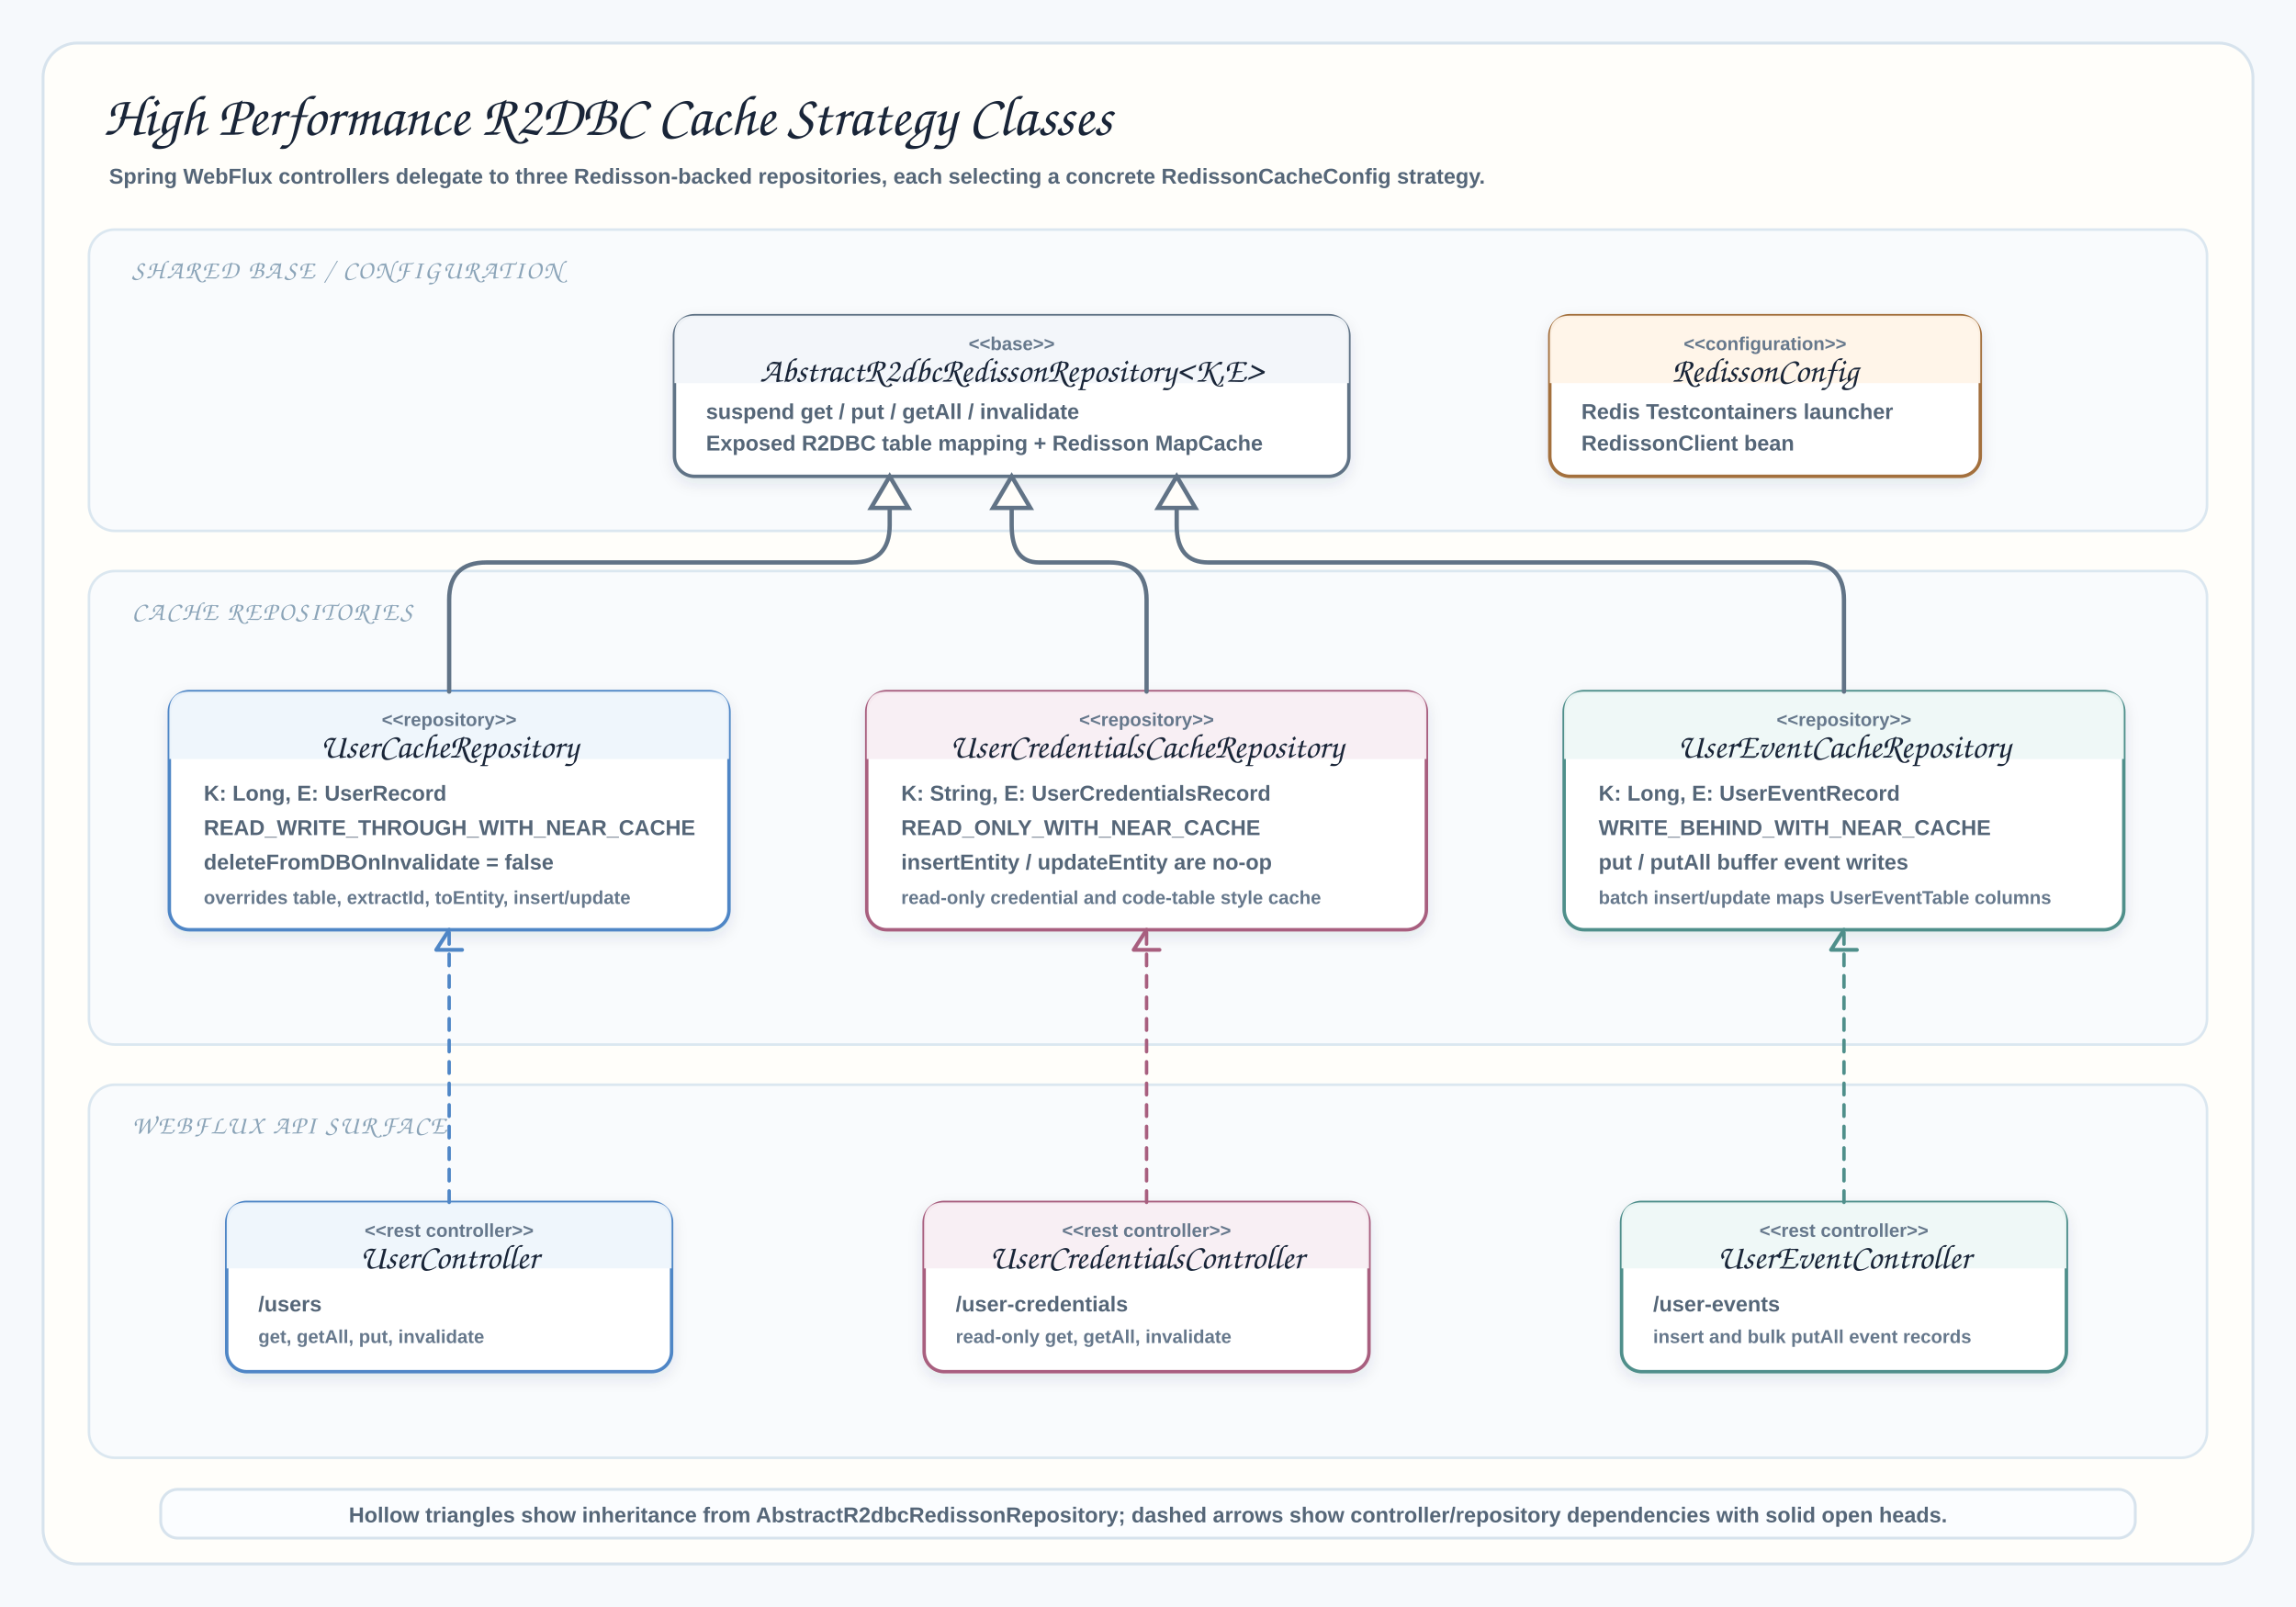
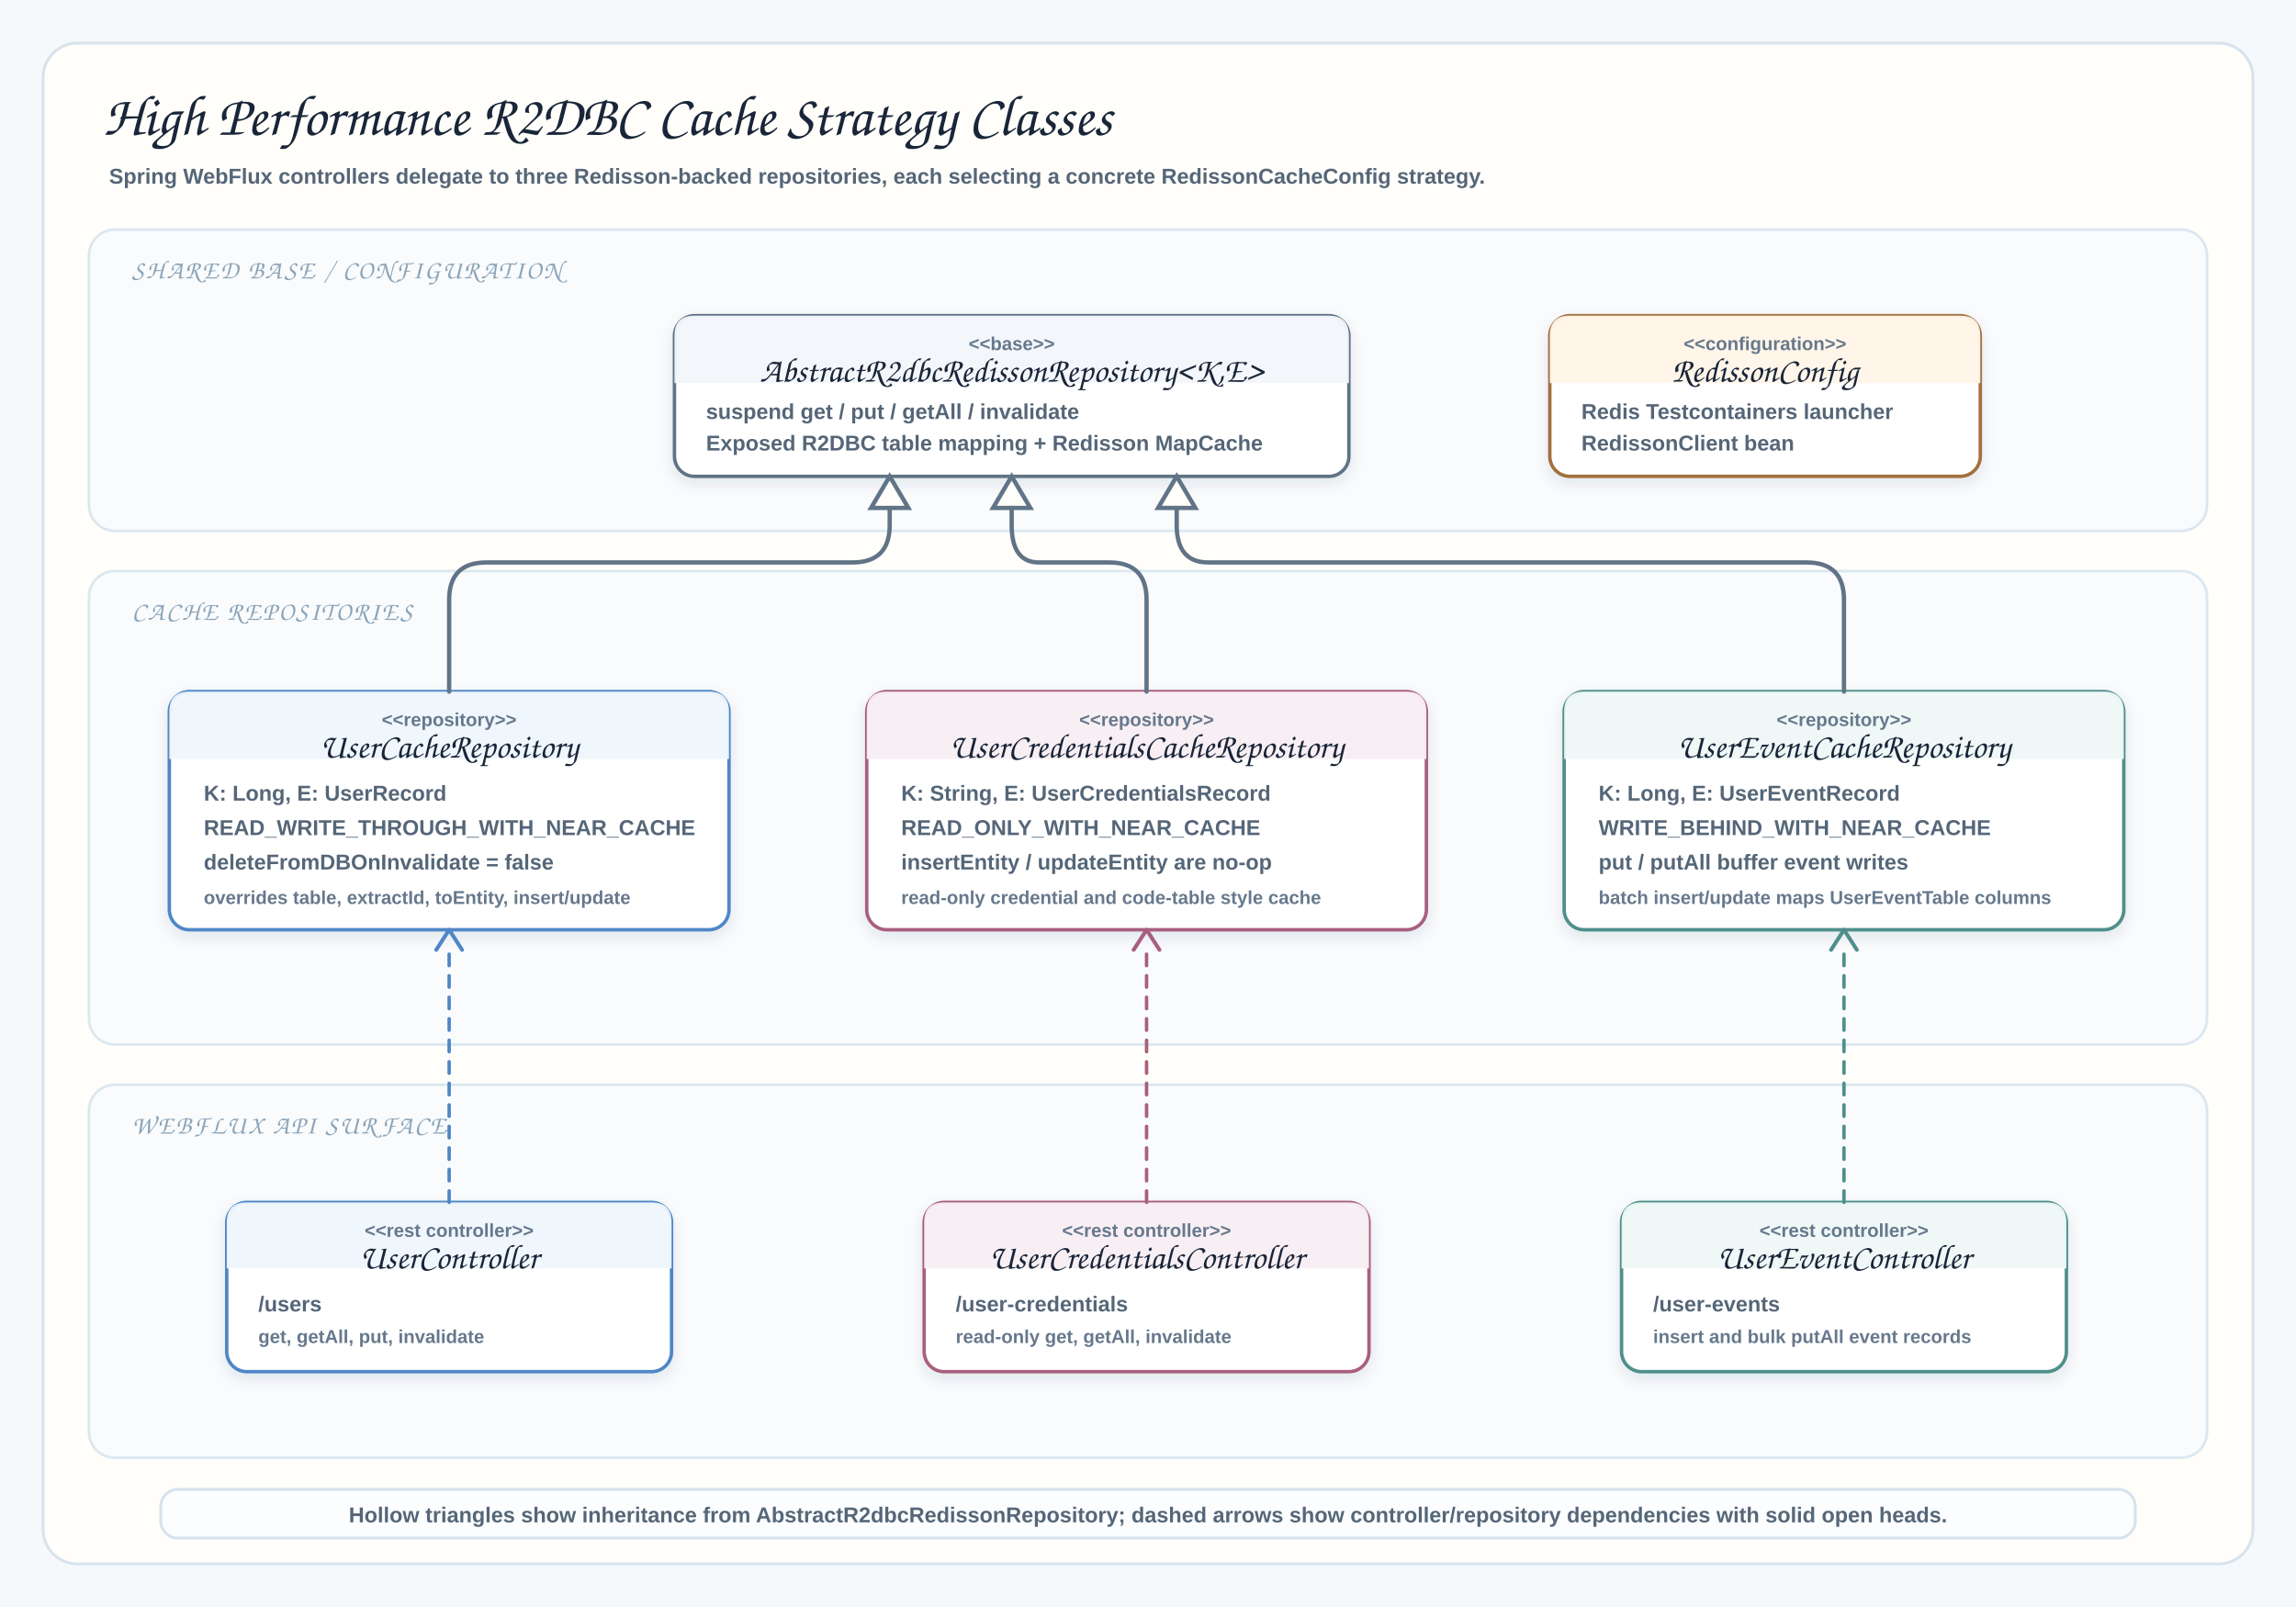
<svg xmlns="http://www.w3.org/2000/svg" width="1600" height="1120" viewBox="0 0 1600 1120" role="img" aria-label="High performance R2DBC cache strategy class diagram">
  <defs>
    <filter id="softShadow" x="-8%" y="-10%" width="116%" height="124%">
      <feDropShadow dx="0" dy="4" stdDeviation="5" flood-color="#25384d" flood-opacity="0.10" />
    </filter>
    <style>
      .canvas{fill:#f6f9fc}
      .frame{fill:#fffefa;stroke:#d7e3ed;stroke-width:2}
      .lane{fill:#f9fbfd;stroke:#dbe7f0;stroke-width:1.8}
      .title{font-family:"Architects Daughter","Comic Sans MS","Comic Sans",cursive;font-size:40px;fill:#192538;font-weight:400}
      .subtitle,.detail,.foot{font-family:"Comic Sans MS","Comic Sans","Comic Neue",Arial,sans-serif;font-size:15px;font-weight:700;fill:#556678}
      .small{font-family:"Comic Sans MS","Comic Sans","Comic Neue",Arial,sans-serif;font-size:13px;font-weight:700;fill:#66788c}
      .laneTitle{font-family:"Architects Daughter","Comic Sans MS","Comic Sans",cursive;font-size:18px;letter-spacing:0.08em;fill:#8ba4b8;font-weight:400}
      .cardTitle{font-family:"Architects Daughter","Comic Sans MS","Comic Sans",cursive;font-size:24px;fill:#192538;font-weight:400}
      .stereo{font-family:"Comic Sans MS","Comic Sans","Comic Neue",Arial,sans-serif;font-size:13px;font-weight:700;fill:#66788c}
      .card{filter:url(#softShadow);stroke-width:2.4}
      .header{opacity:.96}
      .inherit{fill:none;stroke:#617386;stroke-width:3;stroke-linecap:round;stroke-linejoin:round}
      .use{fill:none;stroke-width:2.4;stroke-dasharray:8 7;stroke-linecap:round;stroke-linejoin:round}
      .head{fill:#fffefa;stroke:#617386;stroke-width:3;stroke-dasharray:none}
      .openHead{fill:none;stroke-width:2.7;stroke-linecap:round;stroke-linejoin:round;stroke-dasharray:none}
      .label{fill:#fffefa;stroke:#d7e3ed;stroke-width:1.7}
    </style>
  </defs>
  <rect class="canvas" width="1600" height="1120" />
  <rect class="frame" x="30" y="30" width="1540" height="1060" rx="24" />
  <text class="title" x="72" y="94">High Performance R2DBC Cache Strategy Classes</text>
  <text class="subtitle" x="76" y="128">Spring WebFlux controllers delegate to three Redisson-backed repositories, each selecting a concrete RedissonCacheConfig strategy.</text>
  <rect class="lane" x="62" y="160" width="1476" height="210" rx="18" />
  <text class="laneTitle" x="92" y="194">SHARED BASE / CONFIGURATION</text>
  <rect class="lane" x="62" y="398" width="1476" height="330" rx="18" />
  <text class="laneTitle" x="92" y="432">CACHE REPOSITORIES</text>
  <rect class="lane" x="62" y="756" width="1476" height="260" rx="18" />
  <text class="laneTitle" x="92" y="790">WEBFLUX API SURFACE</text>
  <g data-card="AbstractR2dbcRedissonRepository" data-x="470" data-y="220" data-width="470" data-height="112">
    <rect class="card" x="470" y="220" width="470" height="112" rx="14" fill="#ffffff" stroke="#617386" />
    <path class="header" d="M470,267 L470,234 Q470,220 484,220 L926,220 Q940,220 940,234 L940,267 Z" fill="#f2f6fa" />
    <text class="stereo" x="705" y="244" text-anchor="middle">&lt;&lt;base&gt;&gt;</text>
    <text class="cardTitle" x="705" y="266" text-anchor="middle">AbstractR2dbcRedissonRepository&lt;K,E&gt;</text>
    <text class="detail" x="492" y="292">suspend get / put / getAll / invalidate</text>
    <text class="detail" x="492" y="314">Exposed R2DBC table mapping + Redisson MapCache</text>
  </g>
  <g data-card="RedissonConfig" data-x="1080" data-y="220" data-width="300" data-height="112">
    <rect class="card" x="1080" y="220" width="300" height="112" rx="14" fill="#ffffff" stroke="#a36f3e" />
    <path class="header" d="M1080,267 L1080,234 Q1080,220 1094,220 L1366,220 Q1380,220 1380,234 L1380,267 Z" fill="#fff5e8" />
    <text class="stereo" x="1230" y="244" text-anchor="middle">&lt;&lt;configuration&gt;&gt;</text>
    <text class="cardTitle" x="1230" y="266" text-anchor="middle">RedissonConfig</text>
    <text class="detail" x="1102" y="292">Redis Testcontainers launcher</text>
    <text class="detail" x="1102" y="314">RedissonClient bean</text>
  </g>
  <g data-card="UserCacheRepository" data-x="118" data-y="482" data-width="390" data-height="166">
    <rect class="card" x="118" y="482" width="390" height="166" rx="14" fill="#ffffff" stroke="#4f86c6" />
    <path class="header" d="M118,529 L118,496 Q118,482 132,482 L494,482 Q508,482 508,496 L508,529 Z" fill="#eef6fc" />
    <text class="stereo" x="313" y="506" text-anchor="middle">&lt;&lt;repository&gt;&gt;</text>
    <text class="cardTitle" x="313" y="528" text-anchor="middle">UserCacheRepository</text>
    <text class="detail" x="142" y="558">K: Long, E: UserRecord</text>
    <text class="detail" x="142" y="582">READ_WRITE_THROUGH_WITH_NEAR_CACHE</text>
    <text class="detail" x="142" y="606">deleteFromDBOnInvalidate = false</text>
    <text class="small" x="142" y="630">overrides table, extractId, toEntity, insert/update</text>
  </g>
  <g data-card="UserCredentialsCacheRepository" data-x="604" data-y="482" data-width="390" data-height="166">
    <rect class="card" x="604" y="482" width="390" height="166" rx="14" fill="#ffffff" stroke="#a85f7f" />
    <path class="header" d="M604,529 L604,496 Q604,482 618,482 L980,482 Q994,482 994,496 L994,529 Z" fill="#f8eef4" />
    <text class="stereo" x="799" y="506" text-anchor="middle">&lt;&lt;repository&gt;&gt;</text>
    <text class="cardTitle" x="799" y="528" text-anchor="middle">UserCredentialsCacheRepository</text>
    <text class="detail" x="628" y="558">K: String, E: UserCredentialsRecord</text>
    <text class="detail" x="628" y="582">READ_ONLY_WITH_NEAR_CACHE</text>
    <text class="detail" x="628" y="606">insertEntity / updateEntity are no-op</text>
    <text class="small" x="628" y="630">read-only credential and code-table style cache</text>
  </g>
  <g data-card="UserEventCacheRepository" data-x="1090" data-y="482" data-width="390" data-height="166">
    <rect class="card" x="1090" y="482" width="390" height="166" rx="14" fill="#ffffff" stroke="#4f8f8b" />
    <path class="header" d="M1090,529 L1090,496 Q1090,482 1104,482 L1466,482 Q1480,482 1480,496 L1480,529 Z" fill="#eef8f7" />
    <text class="stereo" x="1285" y="506" text-anchor="middle">&lt;&lt;repository&gt;&gt;</text>
    <text class="cardTitle" x="1285" y="528" text-anchor="middle">UserEventCacheRepository</text>
    <text class="detail" x="1114" y="558">K: Long, E: UserEventRecord</text>
    <text class="detail" x="1114" y="582">WRITE_BEHIND_WITH_NEAR_CACHE</text>
    <text class="detail" x="1114" y="606">put / putAll buffer event writes</text>
    <text class="small" x="1114" y="630">batch insert/update maps UserEventTable columns</text>
  </g>
  <g data-card="UserController" data-x="158" data-y="838" data-width="310" data-height="118">
    <rect class="card" x="158" y="838" width="310" height="118" rx="14" fill="#ffffff" stroke="#4f86c6" />
    <path class="header" d="M158,884 L158,852 Q158,838 172,838 L454,838 Q468,838 468,852 L468,884 Z" fill="#eef6fc" />
    <text class="stereo" x="313" y="862" text-anchor="middle">&lt;&lt;rest controller&gt;&gt;</text>
    <text class="cardTitle" x="313" y="884" text-anchor="middle">UserController</text>
    <text class="detail" x="180" y="914">/users</text>
    <text class="small" x="180" y="936">get, getAll, put, invalidate</text>
  </g>
  <g data-card="UserCredentialsController" data-x="644" data-y="838" data-width="310" data-height="118">
    <rect class="card" x="644" y="838" width="310" height="118" rx="14" fill="#ffffff" stroke="#a85f7f" />
    <path class="header" d="M644,884 L644,852 Q644,838 658,838 L940,838 Q954,838 954,852 L954,884 Z" fill="#f8eef4" />
    <text class="stereo" x="799" y="862" text-anchor="middle">&lt;&lt;rest controller&gt;&gt;</text>
    <text class="cardTitle" x="799" y="884" text-anchor="middle">UserCredentialsController</text>
    <text class="detail" x="666" y="914">/user-credentials</text>
    <text class="small" x="666" y="936">read-only get, getAll, invalidate</text>
  </g>
  <g data-card="UserEventController" data-x="1130" data-y="838" data-width="310" data-height="118">
    <rect class="card" x="1130" y="838" width="310" height="118" rx="14" fill="#ffffff" stroke="#4f8f8b" />
    <path class="header" d="M1130,884 L1130,852 Q1130,838 1144,838 L1426,838 Q1440,838 1440,852 L1440,884 Z" fill="#eef8f7" />
    <text class="stereo" x="1285" y="862" text-anchor="middle">&lt;&lt;rest controller&gt;&gt;</text>
    <text class="cardTitle" x="1285" y="884" text-anchor="middle">UserEventController</text>
    <text class="detail" x="1152" y="914">/user-events</text>
    <text class="small" x="1152" y="936">insert and bulk putAll event records</text>
  </g>
  <g id="inheritance">
    <path class="inherit" data-connector="inherit" d="M313 482 L313 418 Q313 392 339 392 L594 392 Q620 392 620 366 L620 352" />
    <polygon class="head" points="620,332 607,354 633,354" />
    <path class="inherit" data-connector="inherit" d="M799 482 L799 418 Q799 392 773 392 L724 392 Q705 392 705 366 L705 352" />
    <polygon class="head" points="705,332 692,354 718,354" />
    <path class="inherit" data-connector="inherit" d="M1285 482 L1285 418 Q1285 392 1259 392 L842 392 Q820 392 820 366 L820 352" />
    <polygon class="head" points="820,332 807,354 833,354" />
  </g>
  <g id="dependencies">
-     <path class="use" data-connector="use" d="M313 838 L313 648" stroke="#4f86c6" />
-     <polyline class="openHead" points="313,648 304,662 322,662" stroke="#4f86c6" />
-     <path class="use" data-connector="use" d="M799 838 L799 648" stroke="#a85f7f" />
-     <polyline class="openHead" points="799,648 790,662 808,662" stroke="#a85f7f" />
-     <path class="use" data-connector="use" d="M1285 838 L1285 648" stroke="#4f8f8b" />
-     <polyline class="openHead" points="1285,648 1276,662 1294,662" stroke="#4f8f8b" />
+     <path class="use" data-connector="use" d="M313 838 L313 662" stroke="#4f86c6" stroke-linecap="butt" />
+     <polyline class="openHead" points="304,662 313,648 322,662" stroke="#4f86c6" stroke-dasharray="none" style="stroke-dasharray:none!important" />
+     <path class="use" data-connector="use" d="M799 838 L799 662" stroke="#a85f7f" stroke-linecap="butt" />
+     <polyline class="openHead" points="790,662 799,648 808,662" stroke="#a85f7f" stroke-dasharray="none" style="stroke-dasharray:none!important" />
+     <path class="use" data-connector="use" d="M1285 838 L1285 662" stroke="#4f8f8b" stroke-linecap="butt" />
+     <polyline class="openHead" points="1276,662 1285,648 1294,662" stroke="#4f8f8b" stroke-dasharray="none" style="stroke-dasharray:none!important" />
  </g>
  <rect x="112" y="1038" width="1376" height="34" rx="12" fill="#fbfdff" stroke="#d7e3ed" stroke-width="2" />
  <text class="foot" x="800" y="1061" text-anchor="middle">Hollow triangles show inheritance from AbstractR2dbcRedissonRepository; dashed arrows show controller/repository dependencies with solid open heads.</text>
</svg>
